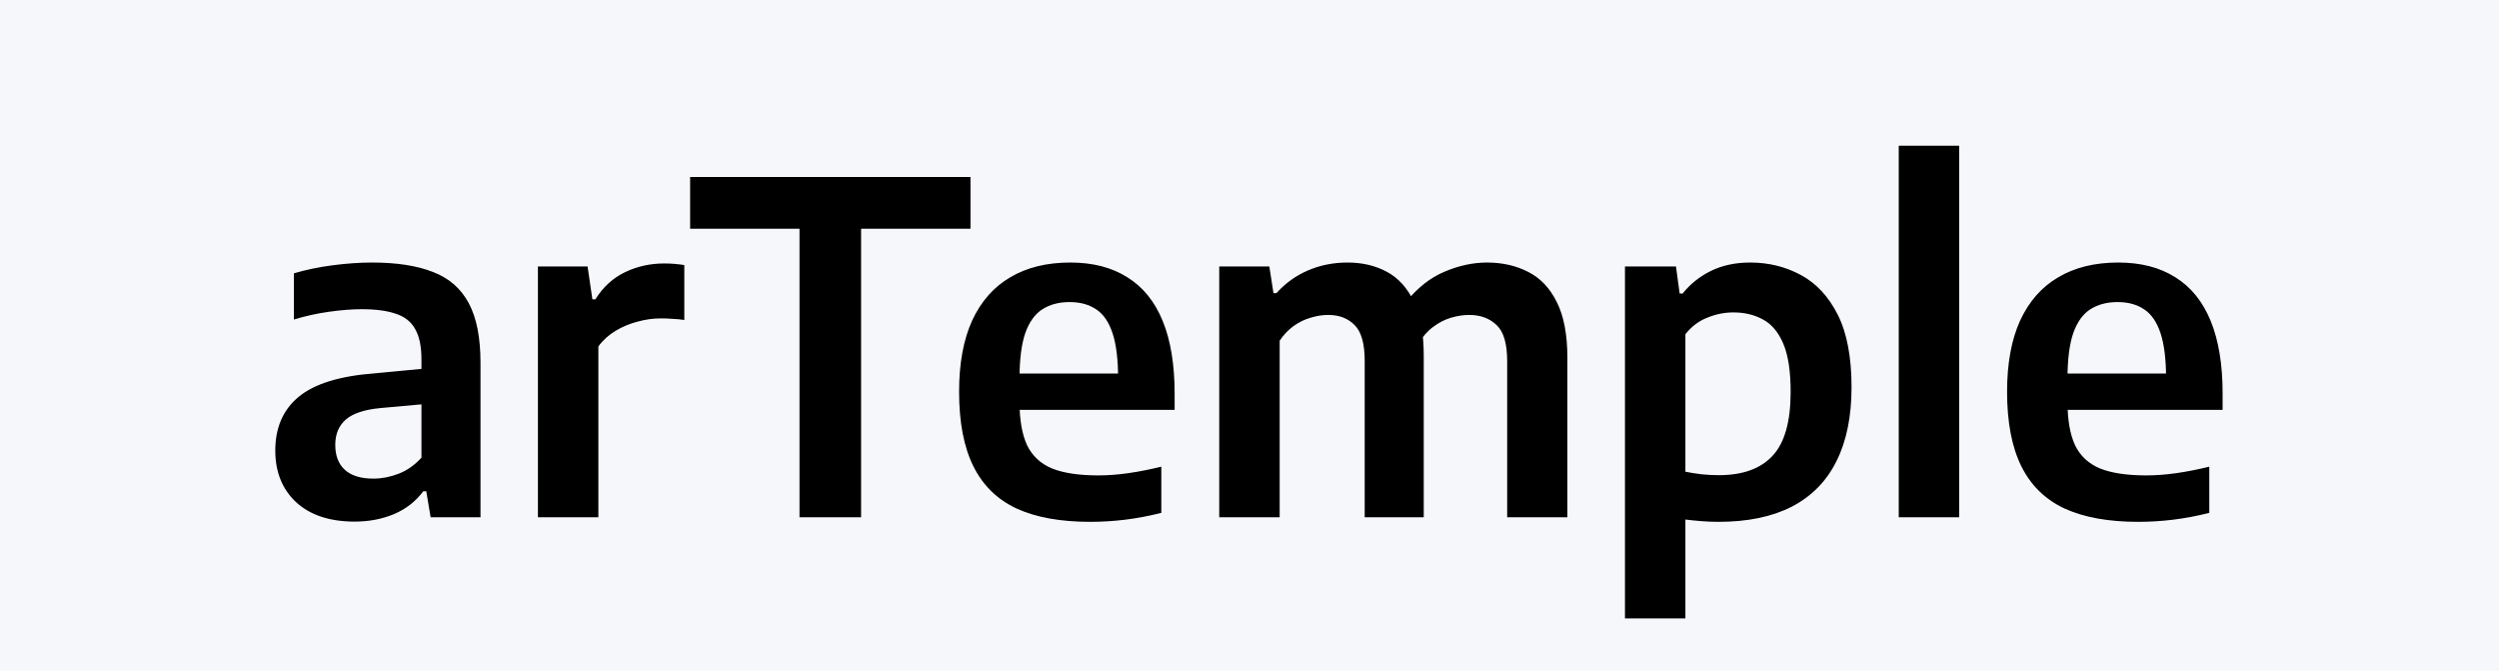
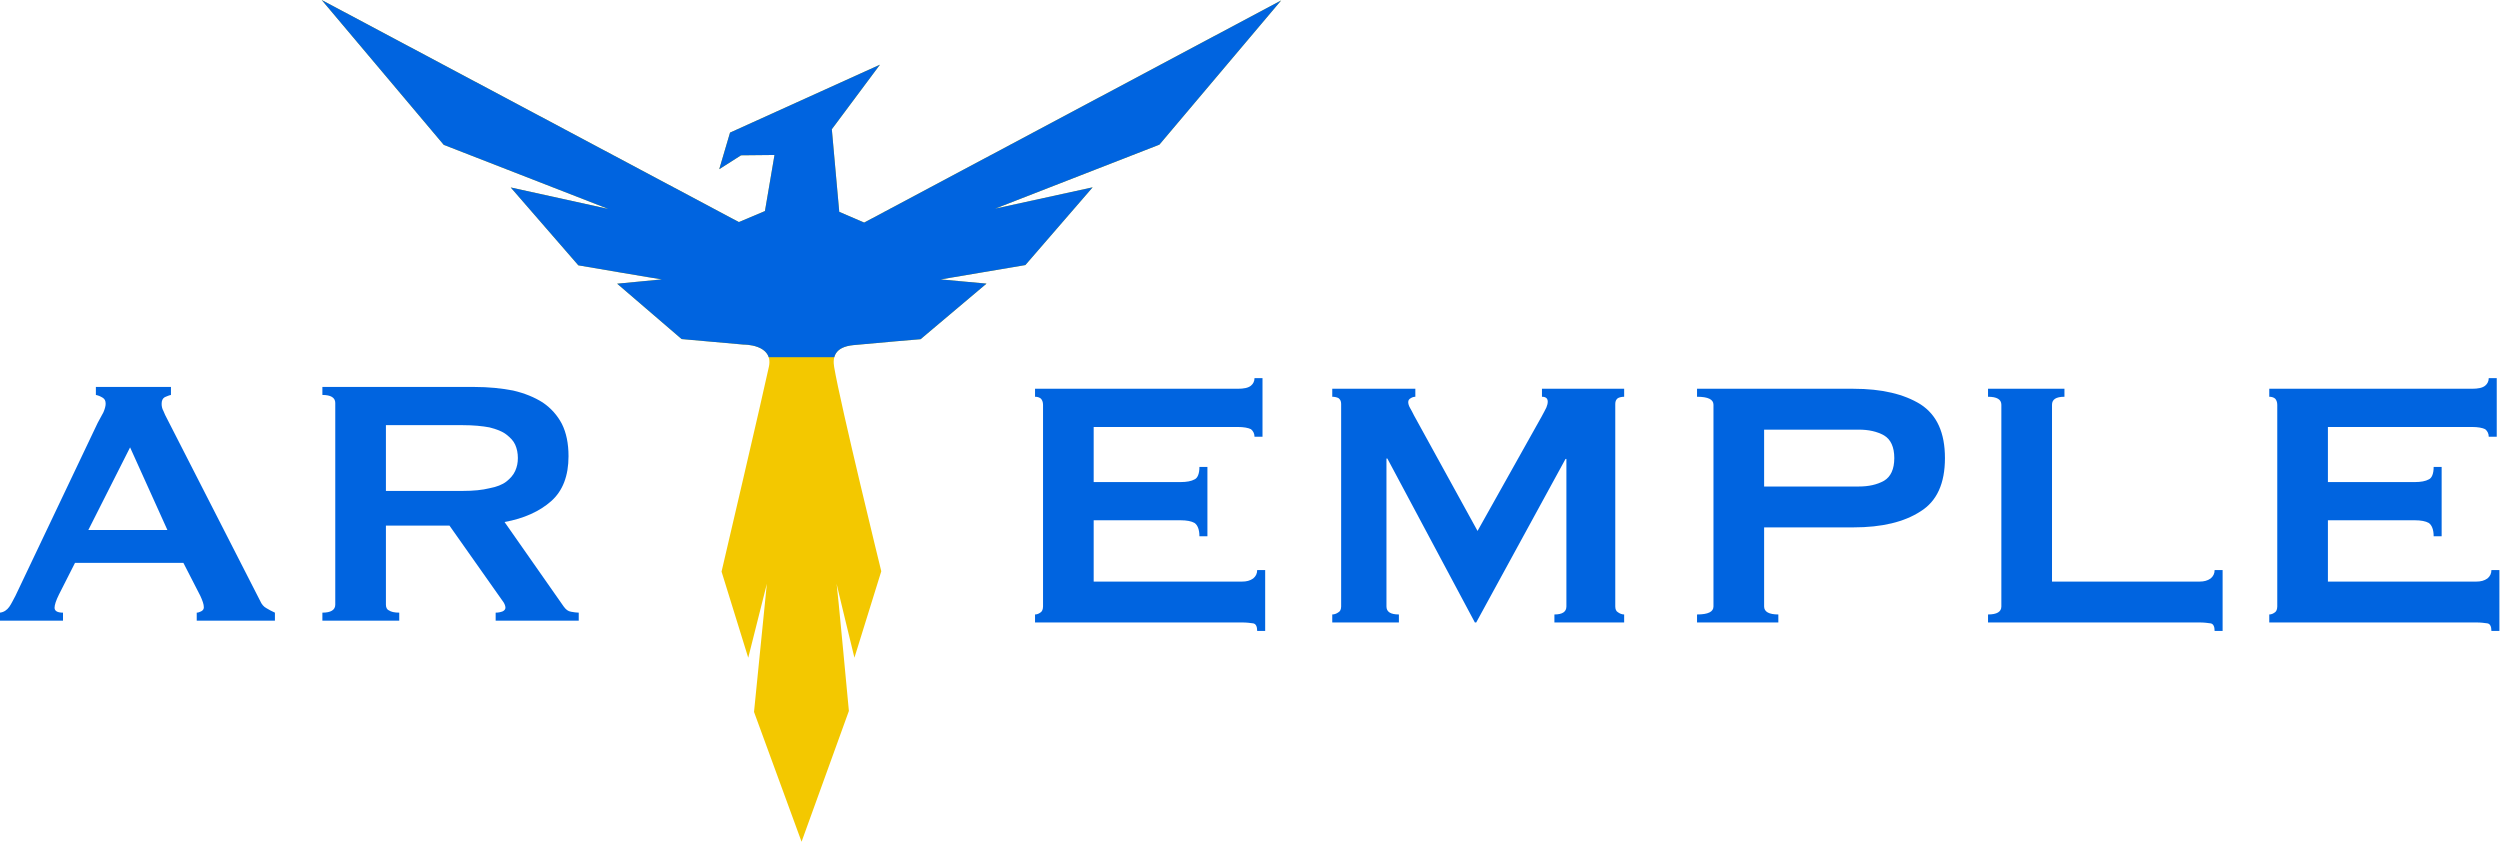
- <svg xmlns="http://www.w3.org/2000/svg" width="261" height="70" viewBox="0 0 261 70" fill="none">
-   <rect width="261" height="70" fill="#F5F7FA" />
-   <path d="M37.056 54.456C34.448 54.456 32.408 53.784 30.936 52.44C29.48 51.08 28.752 49.28 28.752 47.04C28.752 44.64 29.568 42.768 31.2 41.424C32.848 40.064 35.496 39.248 39.144 38.976L45.192 38.4L45.864 42.048L39.744 42.6C38.064 42.76 36.856 43.16 36.12 43.8C35.384 44.44 35.016 45.32 35.016 46.44C35.016 47.576 35.352 48.448 36.024 49.056C36.696 49.664 37.688 49.968 39 49.968C39.864 49.968 40.736 49.8 41.616 49.464C42.496 49.128 43.296 48.568 44.016 47.784V37.488C44.016 36.16 43.8 35.12 43.368 34.368C42.952 33.6 42.28 33.064 41.352 32.76C40.44 32.44 39.248 32.28 37.776 32.28C36.784 32.28 35.656 32.368 34.392 32.544C33.128 32.72 31.896 32.992 30.696 33.36V28.536C31.928 28.168 33.272 27.888 34.728 27.696C36.2 27.504 37.576 27.408 38.856 27.408C41.432 27.408 43.552 27.736 45.216 28.392C46.896 29.032 48.144 30.12 48.96 31.656C49.776 33.176 50.184 35.248 50.184 37.872V54H44.976L44.52 51.288H44.208C43.408 52.36 42.376 53.16 41.112 53.688C39.864 54.2 38.512 54.456 37.056 54.456ZM56.182 54V27.816H61.367L61.87 31.248H62.182C62.983 29.968 64.014 29.024 65.278 28.416C66.543 27.808 67.91 27.504 69.382 27.504C69.766 27.504 70.135 27.52 70.487 27.552C70.855 27.584 71.183 27.624 71.471 27.672V33.408C71.087 33.344 70.678 33.304 70.246 33.288C69.831 33.256 69.415 33.24 68.999 33.24C68.215 33.24 67.415 33.352 66.599 33.576C65.782 33.784 65.014 34.104 64.294 34.536C63.575 34.968 62.974 35.512 62.495 36.168V54H56.182ZM83.502 54V23.88H72.078V18.48H101.358V23.88H89.934V54H83.502ZM113.849 54.48C110.761 54.48 108.201 54.016 106.169 53.088C104.153 52.144 102.649 50.672 101.657 48.672C100.665 46.672 100.169 44.08 100.169 40.896C100.169 37.936 100.625 35.456 101.537 33.456C102.465 31.456 103.793 29.952 105.521 28.944C107.249 27.92 109.337 27.408 111.785 27.408C114.137 27.408 116.121 27.92 117.737 28.944C119.369 29.952 120.601 31.472 121.433 33.504C122.265 35.536 122.681 38.064 122.681 41.088V42.792H103.721V39H117.881L116.777 39.528C116.777 37.544 116.585 35.968 116.201 34.8C115.817 33.632 115.249 32.8 114.497 32.304C113.745 31.792 112.817 31.536 111.713 31.536C110.609 31.536 109.665 31.784 108.881 32.28C108.097 32.776 107.497 33.608 107.081 34.776C106.681 35.944 106.481 37.52 106.481 39.504V41.952C106.481 43.84 106.745 45.352 107.273 46.488C107.817 47.608 108.689 48.416 109.889 48.912C111.089 49.392 112.697 49.632 114.713 49.632C115.721 49.632 116.777 49.552 117.881 49.392C118.985 49.232 120.121 49.008 121.289 48.72V53.544C119.945 53.88 118.665 54.12 117.449 54.264C116.249 54.408 115.049 54.48 113.849 54.48ZM127.339 54V27.816H132.571L133.003 30.6H133.315C134.275 29.544 135.379 28.752 136.627 28.224C137.891 27.68 139.267 27.408 140.755 27.408C142.275 27.408 143.635 27.728 144.835 28.368C146.035 29.008 146.979 30.048 147.667 31.488C148.355 32.912 148.699 34.8 148.699 37.152V54H142.531V37.68C142.531 35.872 142.179 34.624 141.475 33.936C140.787 33.232 139.867 32.88 138.715 32.88C138.123 32.88 137.515 32.976 136.891 33.168C136.267 33.344 135.675 33.632 135.115 34.032C134.555 34.432 134.067 34.944 133.651 35.568V54H127.339ZM157.411 54V37.68C157.411 35.872 157.043 34.624 156.307 33.936C155.571 33.232 154.619 32.88 153.451 32.88C152.843 32.88 152.211 32.976 151.555 33.168C150.899 33.36 150.275 33.68 149.683 34.128C149.091 34.56 148.579 35.144 148.147 35.88L146.803 31.584C148.019 30.064 149.371 28.992 150.859 28.368C152.363 27.728 153.843 27.408 155.299 27.408C156.915 27.408 158.355 27.736 159.619 28.392C160.883 29.032 161.875 30.08 162.595 31.536C163.331 32.992 163.699 34.928 163.699 37.344V54H157.411ZM169.714 64.56V27.816H175.042L175.426 30.648H175.738C176.506 29.672 177.482 28.888 178.666 28.296C179.866 27.704 181.242 27.408 182.794 27.408C184.714 27.408 186.474 27.84 188.074 28.704C189.69 29.568 190.978 30.952 191.938 32.856C192.898 34.76 193.378 37.28 193.378 40.416C193.378 43.488 192.85 46.072 191.794 48.168C190.754 50.248 189.202 51.824 187.138 52.896C185.074 53.952 182.522 54.48 179.482 54.48C178.89 54.48 178.29 54.456 177.682 54.408C177.09 54.36 176.538 54.304 176.026 54.24V64.56H169.714ZM179.506 49.608C182.002 49.608 183.874 48.936 185.122 47.592C186.386 46.248 187.018 44.024 187.018 40.92C187.018 38.76 186.762 37.08 186.25 35.88C185.738 34.68 185.034 33.84 184.138 33.36C183.242 32.864 182.21 32.616 181.042 32.616C180.114 32.616 179.202 32.8 178.306 33.168C177.41 33.52 176.65 34.096 176.026 34.896V49.248C176.506 49.344 177.058 49.432 177.682 49.512C178.306 49.576 178.914 49.608 179.506 49.608ZM198.308 54V15.216H204.62V54H198.308ZM223.302 54.48C220.214 54.48 217.654 54.016 215.622 53.088C213.606 52.144 212.102 50.672 211.11 48.672C210.118 46.672 209.622 44.08 209.622 40.896C209.622 37.936 210.078 35.456 210.99 33.456C211.918 31.456 213.246 29.952 214.974 28.944C216.702 27.92 218.79 27.408 221.238 27.408C223.59 27.408 225.574 27.92 227.19 28.944C228.822 29.952 230.054 31.472 230.886 33.504C231.718 35.536 232.134 38.064 232.134 41.088V42.792H213.174V39H227.334L226.23 39.528C226.23 37.544 226.038 35.968 225.654 34.8C225.27 33.632 224.702 32.8 223.95 32.304C223.198 31.792 222.27 31.536 221.166 31.536C220.062 31.536 219.118 31.784 218.334 32.28C217.55 32.776 216.95 33.608 216.534 34.776C216.134 35.944 215.934 37.52 215.934 39.504V41.952C215.934 43.84 216.198 45.352 216.726 46.488C217.27 47.608 218.142 48.416 219.342 48.912C220.542 49.392 222.15 49.632 224.166 49.632C225.174 49.632 226.23 49.552 227.334 49.392C228.438 49.232 229.574 49.008 230.742 48.72V53.544C229.398 53.88 228.118 54.12 226.902 54.264C225.702 54.408 224.502 54.48 223.302 54.48Z" fill="black" />
+ <svg xmlns="http://www.w3.org/2000/svg" width="100%" height="100%" viewBox="0 0 3432 1156" version="1.1" xml:space="preserve" style="fill-rule:evenodd;clip-rule:evenodd;stroke-linejoin:round;stroke-miterlimit:2;">
+   <g transform="matrix(1,0,0,1,-81.0186,-255.334)">
+     <g id="Слой1" transform="matrix(0.488734,0,0,0.488734,-41.9509,-16.0682)">
+       <g transform="matrix(3.97116,0,0,3.86188,405.366,-1375.66)">
+         <path d="M502.341,653.52L483.91,661.527L188.829,500.01L275.164,605.367L391.51,651.967L322.513,636.349L370.357,692.996C370.357,692.996 428.468,703.24 429.413,703.204C430.358,703.168 397.799,706.343 397.799,706.343L443.409,746.625L487.122,750.627C487.122,750.627 508.521,750.209 505.154,766.674C501.256,785.744 471.652,915.767 471.652,915.767L490.523,978.411L503.699,924.61L494.615,1017.82L528.245,1112.24L561.715,1017.11C561.715,1017.11 553.346,925 553.035,924.444C552.724,923.888 565.634,978.389 565.634,978.389L584.628,915.514C584.628,915.514 555.838,794.742 551.287,766.897C550.133,759.831 551.638,752.353 564.948,751.023C582.071,749.313 612.426,746.722 612.426,746.722L659.058,706.292L626.639,703.235L686.532,692.801L734.137,636.248L665.211,651.749L781.328,605.231L867.473,500.315L572.524,661.897L554.899,654.089L549.647,594.004L583.677,547.058L477.652,596.458L470.016,623.068L485.43,612.975L509.103,612.73L502.341,653.52Z" style="fill:rgb(243,200,0);" />
+         <clipPath id="_clip1">
+           <path d="M502.341,653.52L483.91,661.527L188.829,500.01L275.164,605.367L391.51,651.967L322.513,636.349L370.357,692.996C370.357,692.996 428.468,703.24 429.413,703.204C430.358,703.168 397.799,706.343 397.799,706.343L443.409,746.625L487.122,750.627C487.122,750.627 508.521,750.209 505.154,766.674C501.256,785.744 471.652,915.767 471.652,915.767L490.523,978.411L503.699,924.61L494.615,1017.82L528.245,1112.24L561.715,1017.11C561.715,1017.11 553.346,925 553.035,924.444C552.724,923.888 565.634,978.389 565.634,978.389L584.628,915.514C584.628,915.514 555.838,794.742 551.287,766.897C550.133,759.831 551.638,752.353 564.948,751.023C582.071,749.313 612.426,746.722 612.426,746.722L659.058,706.292L626.639,703.235L686.532,692.801L734.137,636.248L665.211,651.749L781.328,605.231L867.473,500.315L572.524,661.897L554.899,654.089L549.647,594.004L583.677,547.058L477.652,596.458L470.016,623.068L485.43,612.975L509.103,612.73L502.341,653.52Z" />
+         </clipPath>
+         <g clip-path="url(#_clip1)">
+           <g transform="matrix(1.1141,0,0,1.00041,-73.5024,6.98952)">
+             <rect x="110.314" y="414.583" width="785.719" height="337.951" style="fill:rgb(0,100,224);" />
+           </g>
+         </g>
+       </g>
+       <g id="Слой2">
+             </g>
+       <g id="Слой3" transform="matrix(5.65115,0,0,5.65115,-528.216,-2676.49)">
+         <g transform="matrix(160.233,0,0,160.233,-26970.1,-150120)">
+           <g transform="matrix(1.3782,0,0,1.3782,169.15,942.38)">
+             <path d="M0.398,-0.204L0.314,-0.39L0.22,-0.204L0.398,-0.204ZM0.021,-0.018C0.03,-0.019 0.037,-0.024 0.042,-0.031C0.047,-0.038 0.051,-0.047 0.056,-0.056L0.241,-0.445C0.246,-0.454 0.25,-0.462 0.254,-0.469C0.257,-0.476 0.259,-0.483 0.259,-0.488C0.259,-0.495 0.257,-0.499 0.252,-0.502C0.247,-0.505 0.242,-0.507 0.237,-0.508L0.237,-0.526L0.406,-0.526L0.406,-0.508C0.401,-0.507 0.397,-0.505 0.392,-0.503C0.387,-0.5 0.385,-0.495 0.385,-0.488C0.385,-0.483 0.386,-0.477 0.389,-0.472C0.391,-0.467 0.394,-0.46 0.399,-0.451L0.607,-0.044C0.61,-0.037 0.615,-0.031 0.621,-0.028C0.626,-0.025 0.633,-0.021 0.64,-0.018L0.64,-0L0.464,-0L0.464,-0.018C0.467,-0.018 0.47,-0.019 0.474,-0.021C0.478,-0.023 0.48,-0.026 0.48,-0.03C0.48,-0.037 0.477,-0.045 0.472,-0.056L0.434,-0.13L0.19,-0.13L0.154,-0.059C0.147,-0.045 0.144,-0.035 0.144,-0.029C0.144,-0.022 0.15,-0.018 0.163,-0.018L0.163,-0L0.021,-0L0.021,-0.018Z" style="fill:rgb(0,100,224);fill-rule:nonzero;" />
+           </g>
+           <g transform="matrix(1.3782,0,0,1.3782,170.069,942.38)">
+             <path d="M0.396,-0.292C0.42,-0.292 0.44,-0.294 0.456,-0.298C0.472,-0.301 0.485,-0.306 0.494,-0.313C0.503,-0.32 0.51,-0.328 0.514,-0.337C0.518,-0.346 0.52,-0.355 0.52,-0.366C0.52,-0.377 0.518,-0.387 0.514,-0.396C0.51,-0.405 0.503,-0.412 0.494,-0.419C0.485,-0.426 0.472,-0.431 0.456,-0.435C0.44,-0.438 0.42,-0.44 0.396,-0.44L0.223,-0.44L0.223,-0.292L0.396,-0.292ZM0.422,-0.526C0.454,-0.526 0.483,-0.523 0.509,-0.518C0.535,-0.512 0.557,-0.503 0.576,-0.491C0.595,-0.478 0.609,-0.462 0.619,-0.443C0.629,-0.423 0.634,-0.399 0.634,-0.37C0.634,-0.326 0.621,-0.292 0.595,-0.269C0.569,-0.246 0.534,-0.23 0.49,-0.222L0.623,-0.032C0.628,-0.025 0.633,-0.021 0.64,-0.02C0.646,-0.019 0.652,-0.018 0.657,-0.018L0.657,-0L0.47,-0L0.47,-0.018C0.476,-0.018 0.481,-0.019 0.486,-0.021C0.49,-0.023 0.492,-0.026 0.492,-0.029C0.492,-0.032 0.491,-0.036 0.488,-0.041C0.485,-0.045 0.481,-0.051 0.476,-0.058L0.366,-0.214L0.223,-0.214L0.223,-0.036C0.223,-0.03 0.225,-0.025 0.23,-0.023C0.234,-0.02 0.242,-0.018 0.253,-0.018L0.253,-0L0.08,-0L0.08,-0.018C0.099,-0.018 0.109,-0.024 0.109,-0.036L0.109,-0.49C0.109,-0.502 0.099,-0.508 0.08,-0.508L0.08,-0.526L0.422,-0.526Z" style="fill:rgb(0,100,224);fill-rule:nonzero;" />
+           </g>
+         </g>
+         <g transform="matrix(1,0,0,1,-314.525,-182.822)">
+           <g transform="matrix(220.833,0,0,220.833,947.988,1064.1)">
+             <path d="M0.58,-0.418C0.58,-0.425 0.577,-0.431 0.572,-0.435C0.566,-0.438 0.556,-0.44 0.542,-0.44L0.218,-0.44L0.218,-0.316L0.414,-0.316C0.427,-0.316 0.438,-0.318 0.445,-0.322C0.452,-0.325 0.456,-0.335 0.456,-0.35L0.474,-0.35L0.474,-0.194L0.456,-0.194C0.456,-0.209 0.452,-0.219 0.445,-0.224C0.438,-0.228 0.427,-0.23 0.414,-0.23L0.218,-0.23L0.218,-0.092L0.552,-0.092C0.562,-0.092 0.57,-0.094 0.577,-0.099C0.583,-0.104 0.586,-0.11 0.586,-0.118L0.604,-0.118L0.604,0.019L0.586,0.019C0.586,0.009 0.583,0.003 0.577,0.002C0.57,0.001 0.562,-0 0.552,-0L0.086,-0L0.086,-0.018C0.091,-0.018 0.095,-0.02 0.099,-0.023C0.102,-0.025 0.104,-0.03 0.104,-0.036L0.104,-0.49C0.104,-0.496 0.102,-0.501 0.099,-0.504C0.095,-0.507 0.091,-0.508 0.086,-0.508L0.086,-0.526L0.542,-0.526C0.556,-0.526 0.566,-0.528 0.572,-0.533C0.577,-0.537 0.58,-0.543 0.58,-0.55L0.598,-0.55L0.598,-0.418L0.58,-0.418Z" style="fill:rgb(0,100,224);fill-rule:nonzero;" />
+           </g>
+           <g transform="matrix(220.833,0,0,220.833,1095.28,1064.1)">
+             <path d="M0.088,-0.018C0.093,-0.018 0.098,-0.02 0.102,-0.023C0.106,-0.025 0.108,-0.03 0.108,-0.036L0.108,-0.492C0.108,-0.498 0.106,-0.502 0.102,-0.505C0.098,-0.507 0.093,-0.508 0.088,-0.508L0.088,-0.526L0.275,-0.526L0.275,-0.508C0.272,-0.508 0.268,-0.507 0.265,-0.505C0.261,-0.503 0.259,-0.5 0.259,-0.496C0.259,-0.493 0.26,-0.488 0.263,-0.483C0.266,-0.478 0.269,-0.472 0.272,-0.466L0.415,-0.206L0.559,-0.463C0.564,-0.472 0.567,-0.478 0.57,-0.484C0.572,-0.489 0.573,-0.493 0.573,-0.497C0.573,-0.504 0.569,-0.508 0.56,-0.508L0.56,-0.526L0.745,-0.526L0.745,-0.508C0.74,-0.508 0.735,-0.507 0.731,-0.505C0.727,-0.502 0.725,-0.498 0.725,-0.492L0.725,-0.036C0.725,-0.03 0.727,-0.025 0.731,-0.023C0.735,-0.02 0.74,-0.018 0.745,-0.018L0.745,-0L0.588,-0L0.588,-0.018C0.606,-0.018 0.615,-0.024 0.615,-0.036L0.615,-0.368L0.613,-0.368L0.412,-0L0.409,-0L0.212,-0.369L0.21,-0.369L0.21,-0.036C0.21,-0.024 0.219,-0.018 0.238,-0.018L0.238,-0L0.088,-0L0.088,-0.018Z" style="fill:rgb(0,100,224);fill-rule:nonzero;" />
+           </g>
+           <g transform="matrix(220.833,0,0,220.833,1279.24,1064.1)">
+             <path d="M0.44,-0.306C0.462,-0.306 0.481,-0.31 0.497,-0.319C0.512,-0.328 0.52,-0.345 0.52,-0.37C0.52,-0.395 0.512,-0.412 0.497,-0.421C0.481,-0.43 0.462,-0.434 0.44,-0.434L0.227,-0.434L0.227,-0.306L0.44,-0.306ZM0.076,-0L0.076,-0.018C0.101,-0.018 0.113,-0.024 0.113,-0.036L0.113,-0.49C0.113,-0.502 0.101,-0.508 0.076,-0.508L0.076,-0.526L0.428,-0.526C0.492,-0.526 0.542,-0.514 0.579,-0.491C0.616,-0.467 0.634,-0.427 0.634,-0.37C0.634,-0.313 0.616,-0.273 0.579,-0.25C0.542,-0.226 0.492,-0.214 0.428,-0.214L0.227,-0.214L0.227,-0.036C0.227,-0.024 0.238,-0.018 0.259,-0.018L0.259,-0L0.076,-0Z" style="fill:rgb(0,100,224);fill-rule:nonzero;" />
+           </g>
+           <g transform="matrix(220.833,0,0,220.833,1426.53,1064.1)">
+             <path d="M0.574,0.019C0.574,0.009 0.571,0.003 0.565,0.002C0.558,0.001 0.55,-0 0.54,-0L0.064,-0L0.064,-0.018C0.084,-0.018 0.094,-0.024 0.094,-0.036L0.094,-0.49C0.094,-0.502 0.084,-0.508 0.064,-0.508L0.064,-0.526L0.236,-0.526L0.236,-0.508C0.217,-0.508 0.208,-0.502 0.208,-0.49L0.208,-0.092L0.54,-0.092C0.55,-0.092 0.558,-0.094 0.565,-0.099C0.571,-0.104 0.574,-0.11 0.574,-0.118L0.592,-0.118L0.592,0.019L0.574,0.019Z" style="fill:rgb(0,100,224);fill-rule:nonzero;" />
+           </g>
+           <g transform="matrix(220.833,0,0,220.833,1561.46,1064.1)">
+             <path d="M0.58,-0.418C0.58,-0.425 0.577,-0.431 0.572,-0.435C0.566,-0.438 0.556,-0.44 0.542,-0.44L0.218,-0.44L0.218,-0.316L0.414,-0.316C0.427,-0.316 0.438,-0.318 0.445,-0.322C0.452,-0.325 0.456,-0.335 0.456,-0.35L0.474,-0.35L0.474,-0.194L0.456,-0.194C0.456,-0.209 0.452,-0.219 0.445,-0.224C0.438,-0.228 0.427,-0.23 0.414,-0.23L0.218,-0.23L0.218,-0.092L0.552,-0.092C0.562,-0.092 0.57,-0.094 0.577,-0.099C0.583,-0.104 0.586,-0.11 0.586,-0.118L0.604,-0.118L0.604,0.019L0.586,0.019C0.586,0.009 0.583,0.003 0.577,0.002C0.57,0.001 0.562,-0 0.552,-0L0.086,-0L0.086,-0.018C0.091,-0.018 0.095,-0.02 0.099,-0.023C0.102,-0.025 0.104,-0.03 0.104,-0.036L0.104,-0.49C0.104,-0.496 0.102,-0.501 0.099,-0.504C0.095,-0.507 0.091,-0.508 0.086,-0.508L0.086,-0.526L0.542,-0.526C0.556,-0.526 0.566,-0.528 0.572,-0.533C0.577,-0.537 0.58,-0.543 0.58,-0.55L0.598,-0.55L0.598,-0.418L0.58,-0.418Z" style="fill:rgb(0,100,224);fill-rule:nonzero;" />
+           </g>
+         </g>
+       </g>
+     </g>
+   </g>
</svg>
